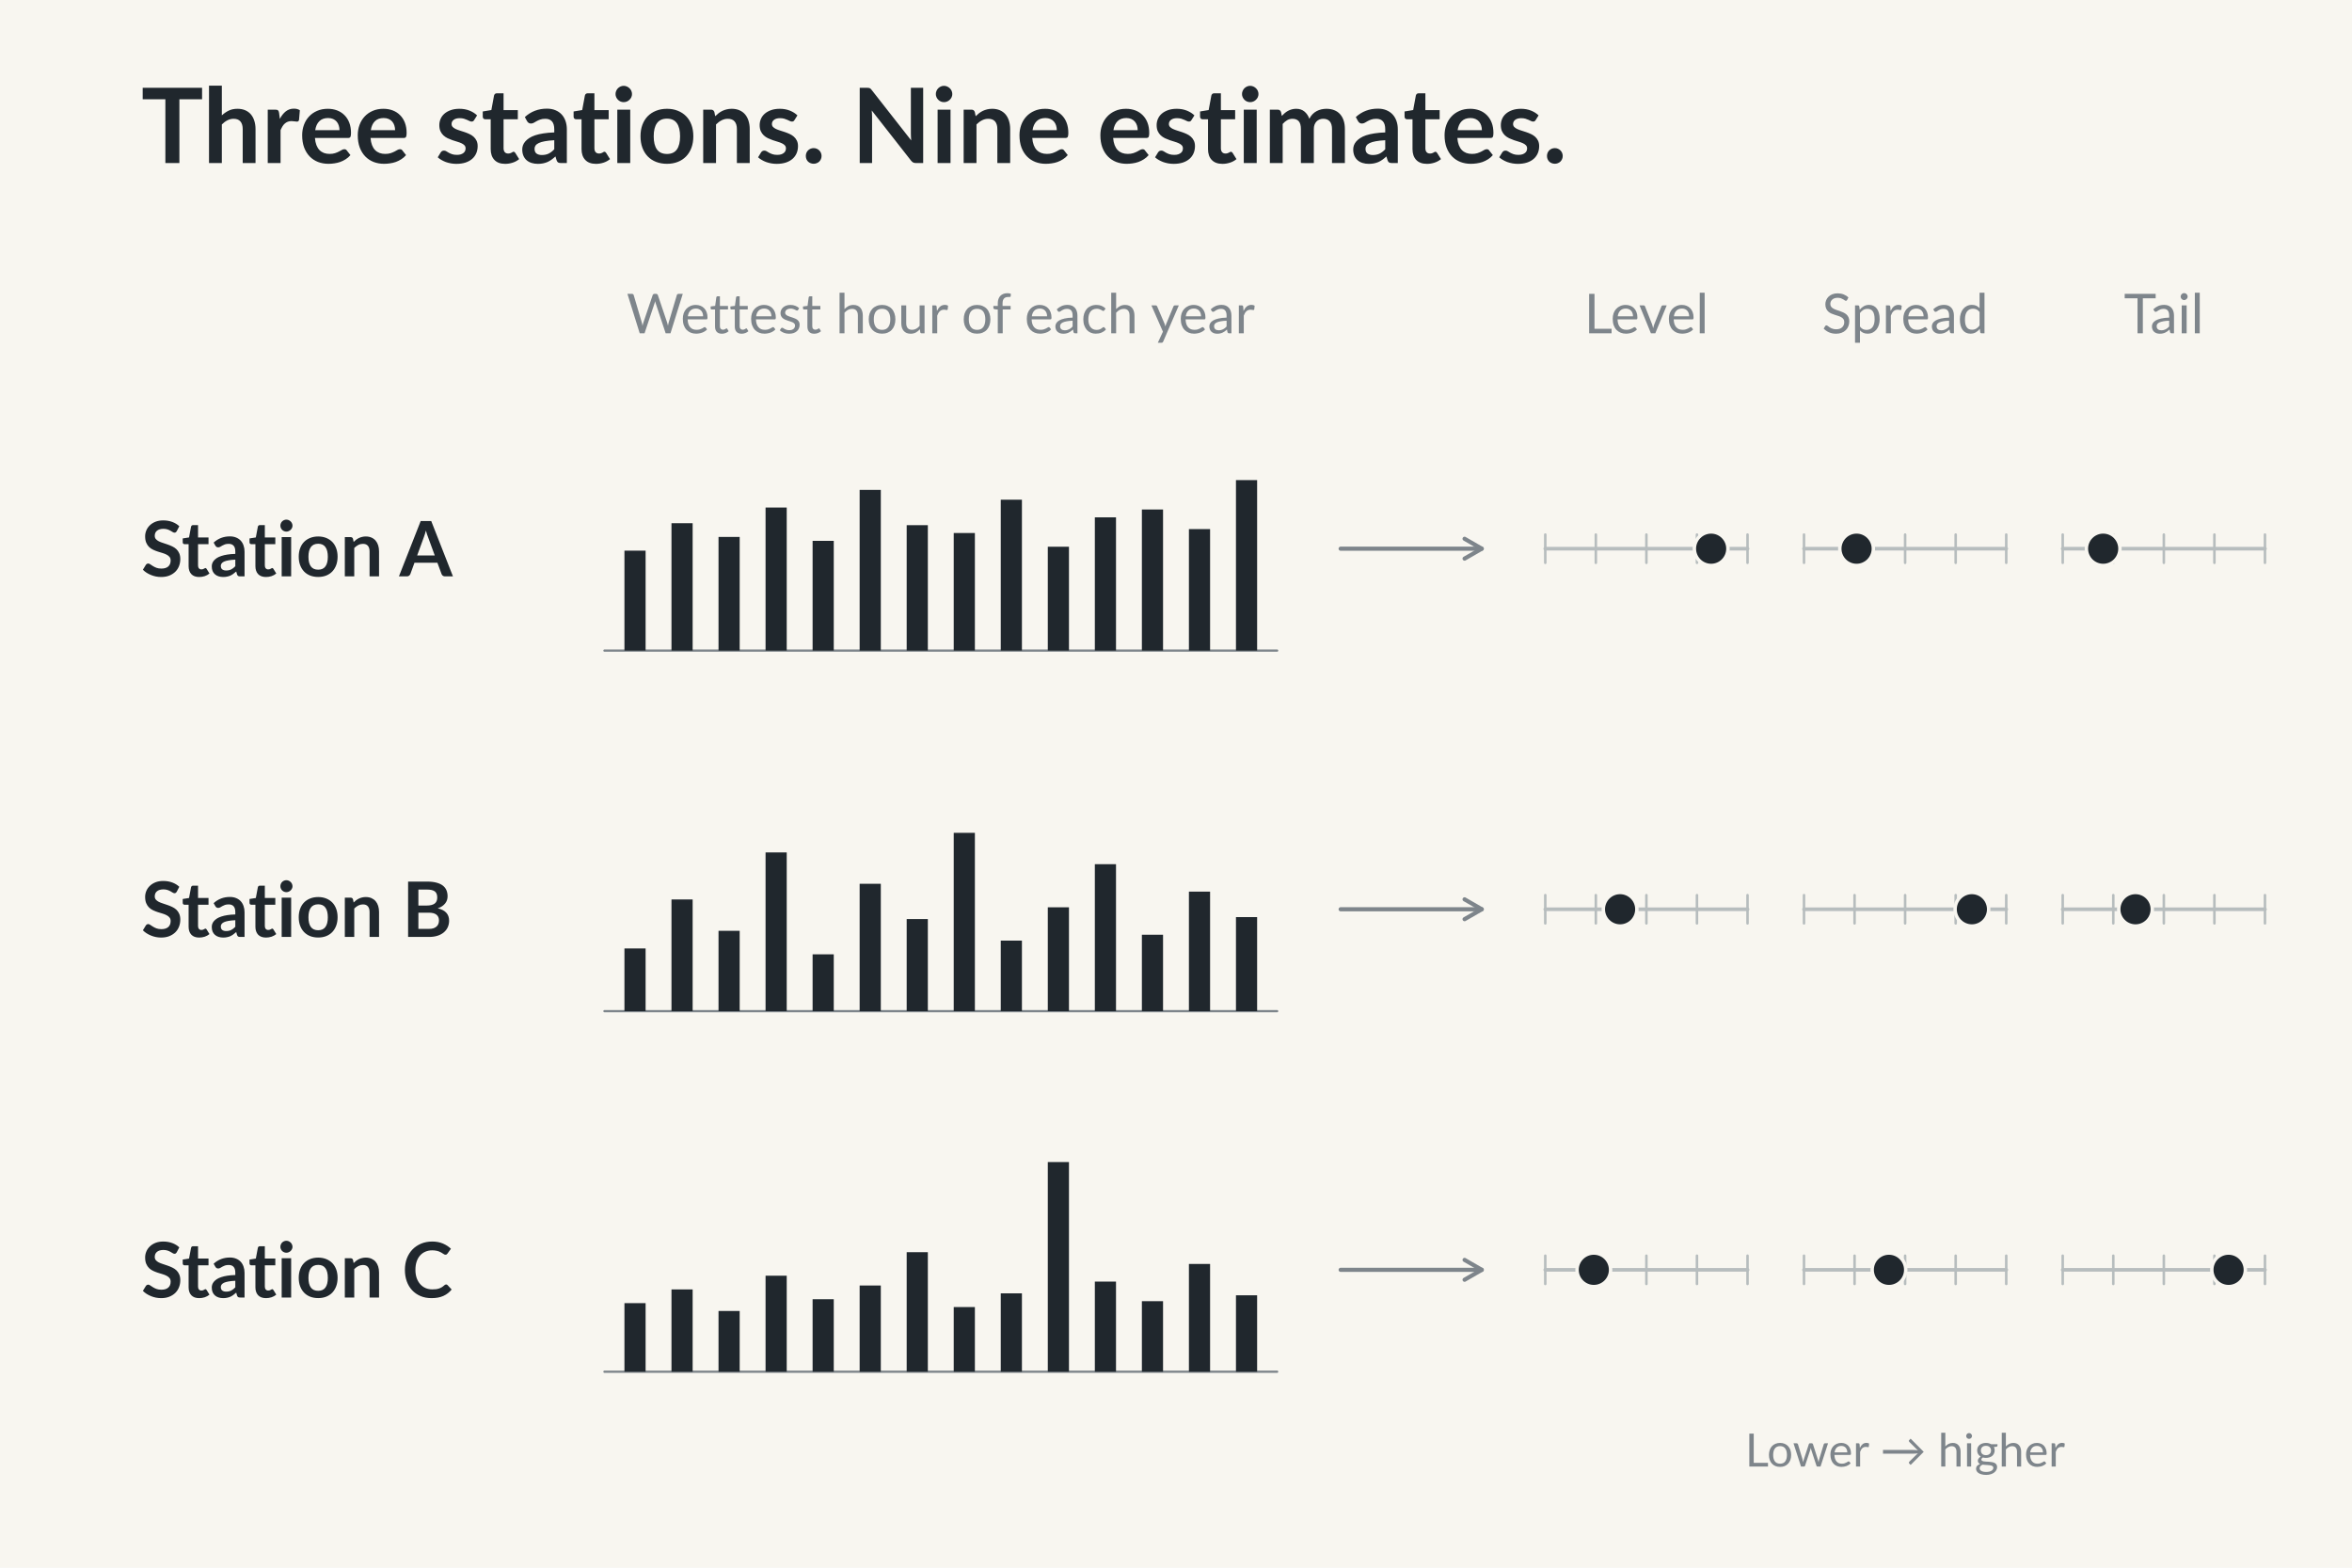
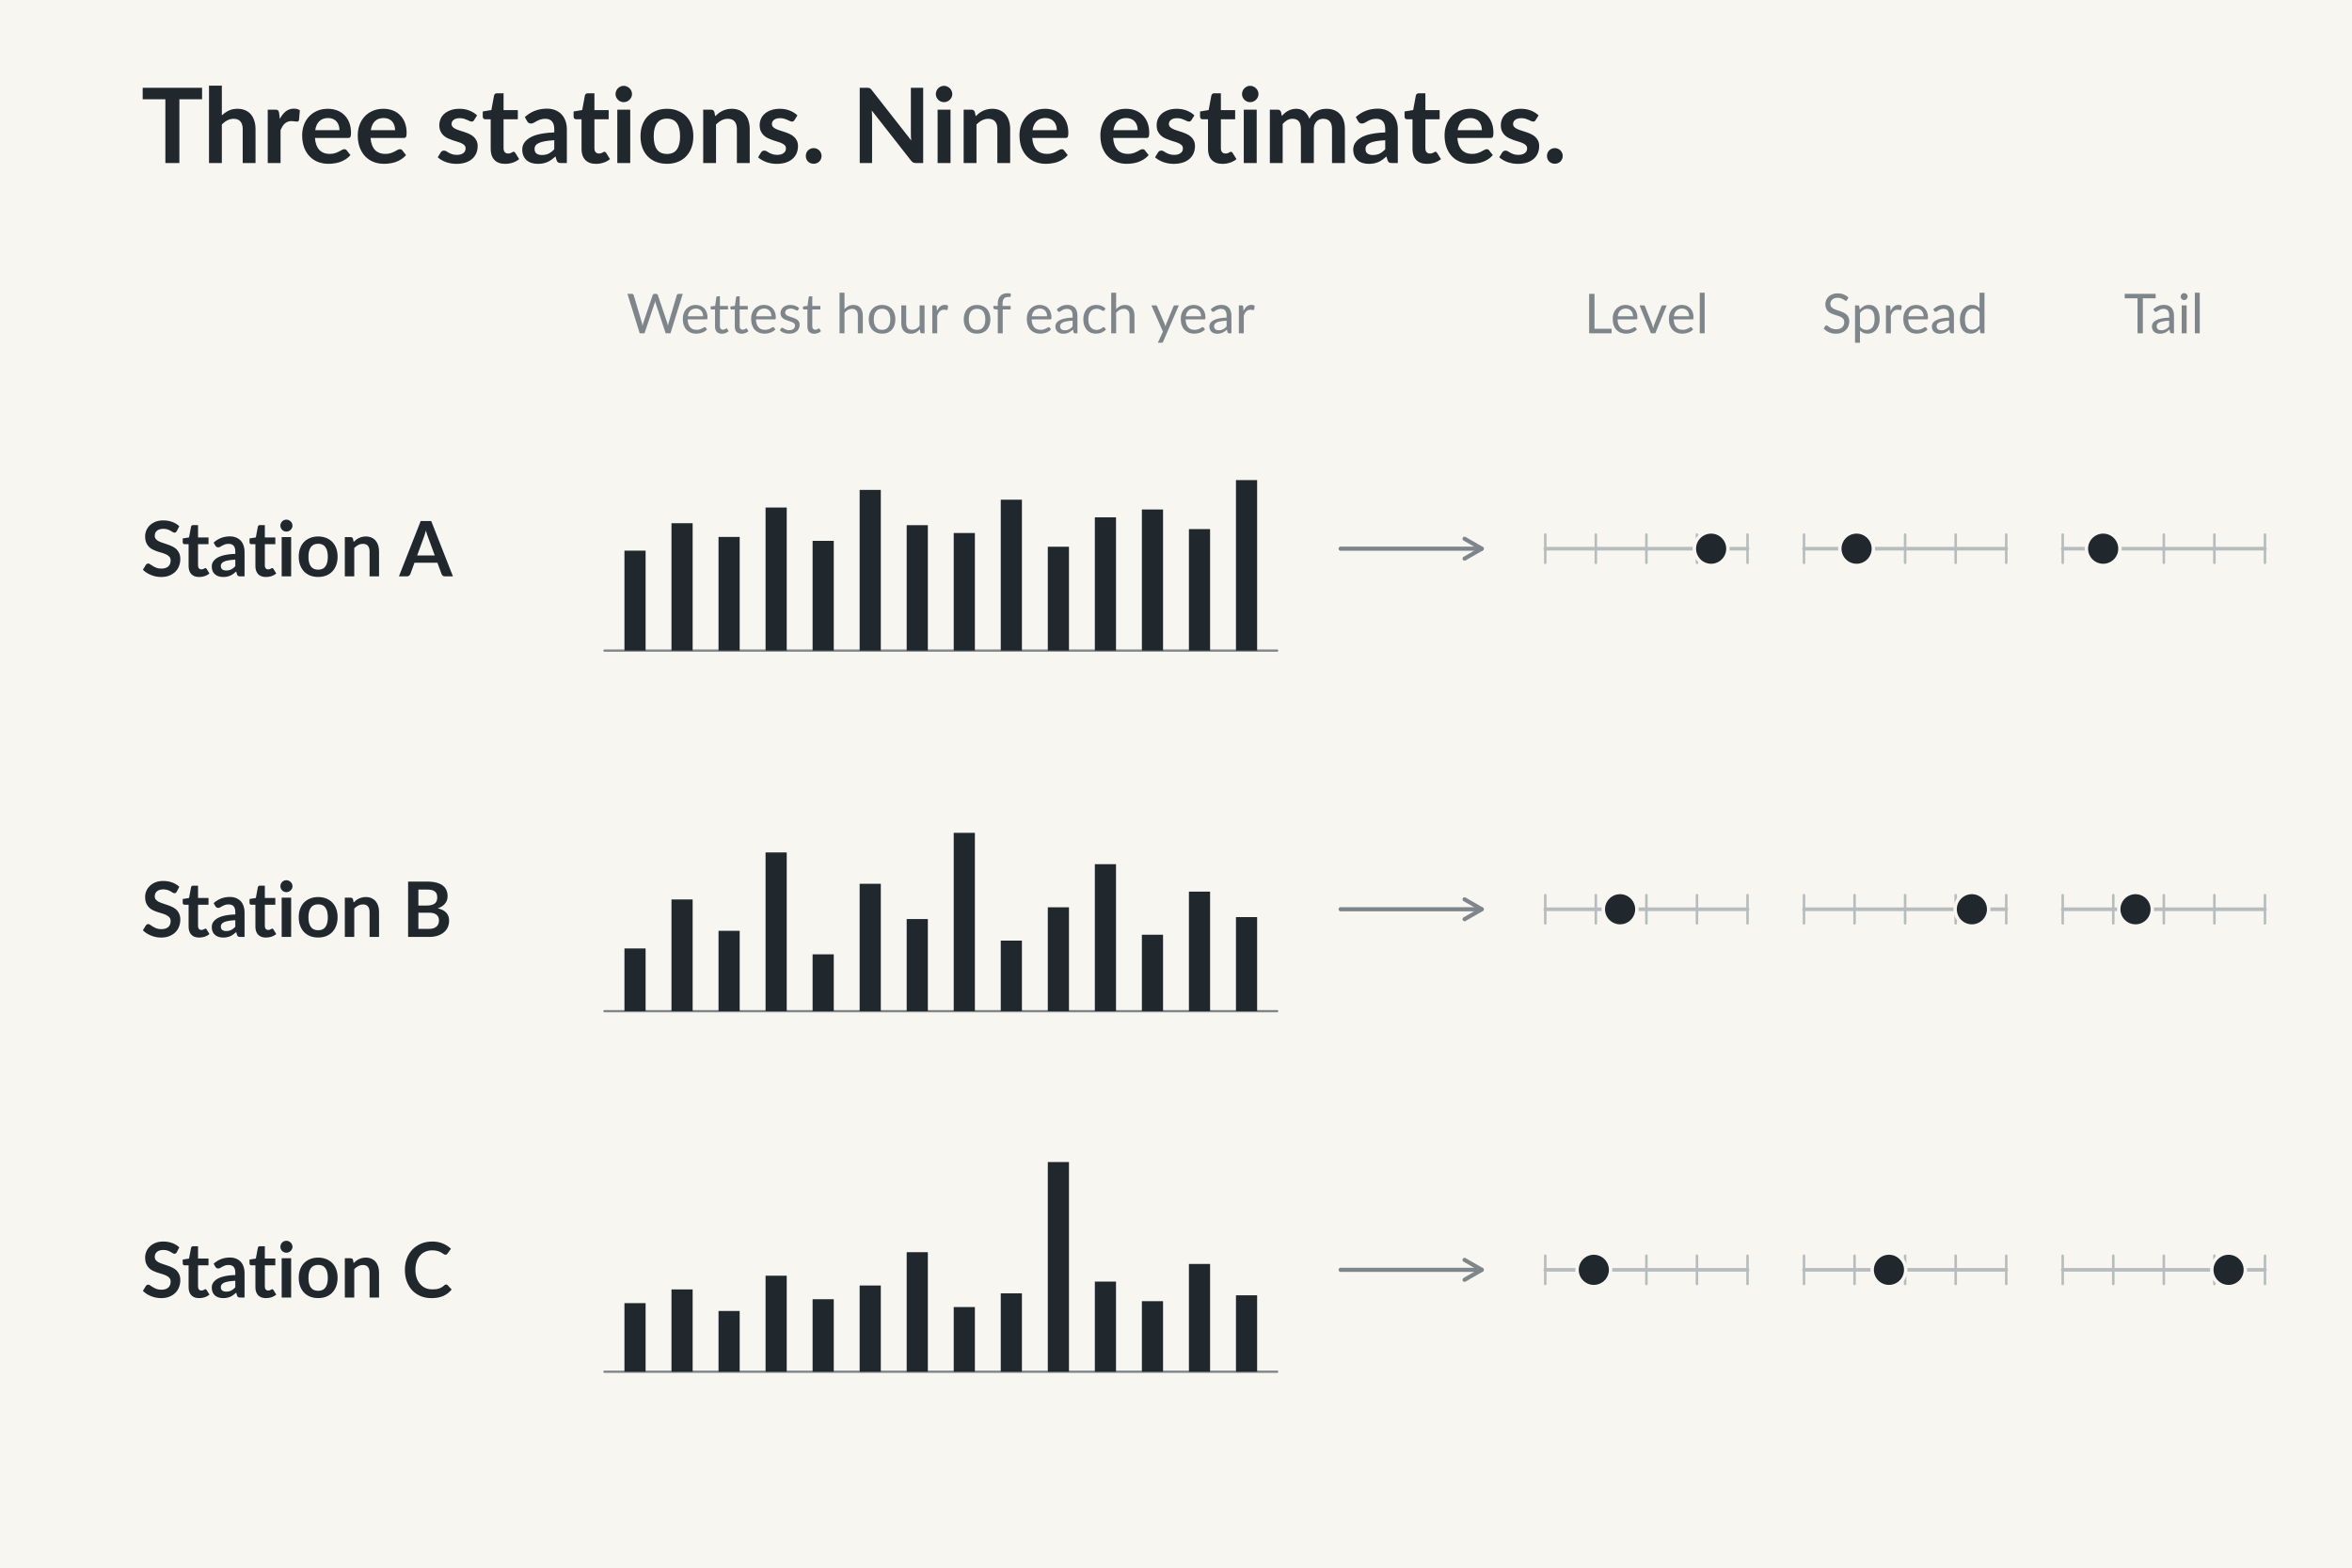
<svg xmlns="http://www.w3.org/2000/svg" width="768.00pt" height="512.00pt" viewBox="0 0 768.00 512.00">
  <g class="svglite">
    <defs>
      <style type="text/css">
    .svglite line, .svglite polyline, .svglite polygon, .svglite path, .svglite rect, .svglite circle {
      fill: none;
      stroke: #000000;
      stroke-linecap: round;
      stroke-linejoin: round;
      stroke-miterlimit: 10.00;
    }
    .svglite text {
      white-space: pre;
    }
    .svglite g.glyphgroup path {
      fill: inherit;
      stroke: none;
    }
  </style>
    </defs>
    <rect width="100%" height="100%" style="stroke: none; fill: #FFFFFF;" />
    <defs>
      <clipPath id="cpMC4wMHw3NjguMDB8MC4wMHw1MTIuMDA=">
        <rect x="0.00" y="0.00" width="768.00" height="512.00" />
      </clipPath>
    </defs>
    <g clip-path="url(#cpMC4wMHw3NjguMDB8MC4wMHw1MTIuMDA=)">
      <rect x="0.00" y="0.00" width="768.00" height="512.00" style="stroke-width: 0.75; stroke: none; fill: #F8F6F0;" />
      <text x="46.08" y="53.25" style="font-size: 34.00px; font-weight: bold;fill: #20272D; font-family: &quot;Lato&quot;;" textLength="466.94px" lengthAdjust="spacingAndGlyphs">Three stations. Nine estimates.</text>
      <text x="307.20" y="108.85" text-anchor="middle" style="font-size: 18.00px;fill: #7E858B; font-family: &quot;Lato&quot;;" textLength="203.94px" lengthAdjust="spacingAndGlyphs">Wettest hour of each year</text>
      <text x="537.60" y="108.85" text-anchor="middle" style="font-size: 18.00px;fill: #7E858B; font-family: &quot;Lato&quot;;" textLength="41.16px" lengthAdjust="spacingAndGlyphs">Level</text>
      <text x="622.08" y="108.85" text-anchor="middle" style="font-size: 18.00px;fill: #7E858B; font-family: &quot;Lato&quot;;" textLength="55.36px" lengthAdjust="spacingAndGlyphs">Spread</text>
      <text x="706.56" y="108.85" text-anchor="middle" style="font-size: 18.00px;fill: #7E858B; font-family: &quot;Lato&quot;;" textLength="26.72px" lengthAdjust="spacingAndGlyphs">Tail</text>
      <text x="46.08" y="188.24" style="font-size: 25.00px; font-weight: bold;fill: #20272D; font-family: &quot;Lato&quot;;" textLength="103.64px" lengthAdjust="spacingAndGlyphs">Station A</text>
      <polyline points="197.38,212.48 417.02,212.48 " style="stroke-width: 0.75; stroke: #7E858B;" />
      <rect x="203.90" y="179.84" width="6.91" height="32.64" style="stroke-width: 0.75; stroke: none; fill: #20272D;" />
      <rect x="219.26" y="170.88" width="6.91" height="41.60" style="stroke-width: 0.75; stroke: none; fill: #20272D;" />
      <rect x="234.62" y="175.36" width="6.91" height="37.12" style="stroke-width: 0.75; stroke: none; fill: #20272D;" />
      <rect x="249.98" y="165.76" width="6.91" height="46.72" style="stroke-width: 0.75; stroke: none; fill: #20272D;" />
      <rect x="265.34" y="176.64" width="6.91" height="35.84" style="stroke-width: 0.75; stroke: none; fill: #20272D;" />
      <rect x="280.70" y="160.00" width="6.91" height="52.48" style="stroke-width: 0.75; stroke: none; fill: #20272D;" />
      <rect x="296.06" y="171.52" width="6.91" height="40.96" style="stroke-width: 0.75; stroke: none; fill: #20272D;" />
      <rect x="311.42" y="174.08" width="6.91" height="38.40" style="stroke-width: 0.75; stroke: none; fill: #20272D;" />
      <rect x="326.78" y="163.20" width="6.91" height="49.28" style="stroke-width: 0.75; stroke: none; fill: #20272D;" />
      <rect x="342.14" y="178.56" width="6.91" height="33.92" style="stroke-width: 0.75; stroke: none; fill: #20272D;" />
      <rect x="357.50" y="168.96" width="6.91" height="43.52" style="stroke-width: 0.75; stroke: none; fill: #20272D;" />
      <rect x="372.86" y="166.40" width="6.91" height="46.08" style="stroke-width: 0.75; stroke: none; fill: #20272D;" />
      <rect x="388.22" y="172.80" width="6.91" height="39.68" style="stroke-width: 0.75; stroke: none; fill: #20272D;" />
      <rect x="403.58" y="156.80" width="6.91" height="55.68" style="stroke-width: 0.75; stroke: none; fill: #20272D;" />
      <polyline points="437.76,179.20 483.84,179.20 " style="stroke-width: 1.35; stroke: #7E858B;" />
      <polyline points="478.23,182.44 483.84,179.20 478.23,175.96 " style="stroke-width: 1.35; stroke: #7E858B;" />
      <polyline points="504.58,179.20 570.62,179.20 " style="stroke-width: 1.20; stroke: #B7BDBE;" />
      <polyline points="504.58,183.81 504.58,174.59 " style="stroke-width: 0.83; stroke: #B7BDBE;" />
      <polyline points="521.09,183.81 521.09,174.59 " style="stroke-width: 0.83; stroke: #B7BDBE;" />
      <polyline points="537.60,183.81 537.60,174.59 " style="stroke-width: 0.83; stroke: #B7BDBE;" />
      <polyline points="554.11,183.81 554.11,174.59 " style="stroke-width: 0.83; stroke: #B7BDBE;" />
      <polyline points="570.62,183.81 570.62,174.59 " style="stroke-width: 0.83; stroke: #B7BDBE;" />
      <circle cx="558.74" cy="179.20" r="5.48" style="stroke-width: 1.12; stroke: #F8F6F0; fill: #20272D;" />
      <polyline points="589.06,179.20 655.10,179.20 " style="stroke-width: 1.20; stroke: #B7BDBE;" />
      <polyline points="589.06,183.81 589.06,174.59 " style="stroke-width: 0.83; stroke: #B7BDBE;" />
      <polyline points="605.57,183.81 605.57,174.59 " style="stroke-width: 0.83; stroke: #B7BDBE;" />
      <polyline points="622.08,183.81 622.08,174.59 " style="stroke-width: 0.83; stroke: #B7BDBE;" />
      <polyline points="638.59,183.81 638.59,174.59 " style="stroke-width: 0.83; stroke: #B7BDBE;" />
      <polyline points="655.10,183.81 655.10,174.59 " style="stroke-width: 0.83; stroke: #B7BDBE;" />
      <circle cx="606.23" cy="179.20" r="5.48" style="stroke-width: 1.12; stroke: #F8F6F0; fill: #20272D;" />
      <polyline points="673.54,179.20 739.58,179.20 " style="stroke-width: 1.20; stroke: #B7BDBE;" />
      <polyline points="673.54,183.81 673.54,174.59 " style="stroke-width: 0.83; stroke: #B7BDBE;" />
      <polyline points="690.05,183.81 690.05,174.59 " style="stroke-width: 0.83; stroke: #B7BDBE;" />
      <polyline points="706.56,183.81 706.56,174.59 " style="stroke-width: 0.83; stroke: #B7BDBE;" />
      <polyline points="723.07,183.81 723.07,174.59 " style="stroke-width: 0.83; stroke: #B7BDBE;" />
      <polyline points="739.58,183.81 739.58,174.59 " style="stroke-width: 0.83; stroke: #B7BDBE;" />
      <circle cx="686.75" cy="179.20" r="5.48" style="stroke-width: 1.12; stroke: #F8F6F0; fill: #20272D;" />
      <text x="46.08" y="306.00" style="font-size: 25.00px; font-weight: bold;fill: #20272D; font-family: &quot;Lato&quot;;" textLength="102.17px" lengthAdjust="spacingAndGlyphs">Station B</text>
      <polyline points="197.38,330.24 417.02,330.24 " style="stroke-width: 0.75; stroke: #7E858B;" />
      <rect x="203.90" y="309.76" width="6.91" height="20.48" style="stroke-width: 0.75; stroke: none; fill: #20272D;" />
      <rect x="219.26" y="293.76" width="6.91" height="36.48" style="stroke-width: 0.75; stroke: none; fill: #20272D;" />
      <rect x="234.62" y="304.00" width="6.91" height="26.24" style="stroke-width: 0.75; stroke: none; fill: #20272D;" />
      <rect x="249.98" y="278.40" width="6.91" height="51.84" style="stroke-width: 0.75; stroke: none; fill: #20272D;" />
      <rect x="265.34" y="311.68" width="6.91" height="18.56" style="stroke-width: 0.75; stroke: none; fill: #20272D;" />
      <rect x="280.70" y="288.64" width="6.91" height="41.60" style="stroke-width: 0.75; stroke: none; fill: #20272D;" />
      <rect x="296.06" y="300.16" width="6.91" height="30.08" style="stroke-width: 0.75; stroke: none; fill: #20272D;" />
      <rect x="311.42" y="272.00" width="6.91" height="58.24" style="stroke-width: 0.75; stroke: none; fill: #20272D;" />
      <rect x="326.78" y="307.20" width="6.91" height="23.04" style="stroke-width: 0.75; stroke: none; fill: #20272D;" />
      <rect x="342.14" y="296.32" width="6.91" height="33.92" style="stroke-width: 0.75; stroke: none; fill: #20272D;" />
      <rect x="357.50" y="282.24" width="6.91" height="48.00" style="stroke-width: 0.75; stroke: none; fill: #20272D;" />
      <rect x="372.86" y="305.28" width="6.91" height="24.96" style="stroke-width: 0.75; stroke: none; fill: #20272D;" />
      <rect x="388.22" y="291.20" width="6.91" height="39.04" style="stroke-width: 0.75; stroke: none; fill: #20272D;" />
      <rect x="403.58" y="299.52" width="6.91" height="30.72" style="stroke-width: 0.75; stroke: none; fill: #20272D;" />
      <polyline points="437.76,296.96 483.84,296.96 " style="stroke-width: 1.35; stroke: #7E858B;" />
      <polyline points="478.23,300.20 483.84,296.96 478.23,293.72 " style="stroke-width: 1.35; stroke: #7E858B;" />
      <polyline points="504.58,296.96 570.62,296.96 " style="stroke-width: 1.20; stroke: #B7BDBE;" />
      <polyline points="504.58,301.57 504.58,292.35 " style="stroke-width: 0.83; stroke: #B7BDBE;" />
      <polyline points="521.09,301.57 521.09,292.35 " style="stroke-width: 0.83; stroke: #B7BDBE;" />
      <polyline points="537.60,301.57 537.60,292.35 " style="stroke-width: 0.83; stroke: #B7BDBE;" />
      <polyline points="554.11,301.57 554.11,292.35 " style="stroke-width: 0.83; stroke: #B7BDBE;" />
      <polyline points="570.62,301.57 570.62,292.35 " style="stroke-width: 0.83; stroke: #B7BDBE;" />
      <circle cx="529.01" cy="296.96" r="5.48" style="stroke-width: 1.12; stroke: #F8F6F0; fill: #20272D;" />
      <polyline points="589.06,296.96 655.10,296.96 " style="stroke-width: 1.20; stroke: #B7BDBE;" />
      <polyline points="589.06,301.57 589.06,292.35 " style="stroke-width: 0.83; stroke: #B7BDBE;" />
      <polyline points="605.57,301.57 605.57,292.35 " style="stroke-width: 0.83; stroke: #B7BDBE;" />
      <polyline points="622.08,301.57 622.08,292.35 " style="stroke-width: 0.83; stroke: #B7BDBE;" />
      <polyline points="638.59,301.57 638.59,292.35 " style="stroke-width: 0.83; stroke: #B7BDBE;" />
      <polyline points="655.10,301.57 655.10,292.35 " style="stroke-width: 0.83; stroke: #B7BDBE;" />
      <circle cx="643.88" cy="296.96" r="5.48" style="stroke-width: 1.12; stroke: #F8F6F0; fill: #20272D;" />
      <polyline points="673.54,296.96 739.58,296.96 " style="stroke-width: 1.20; stroke: #B7BDBE;" />
      <polyline points="673.54,301.57 673.54,292.35 " style="stroke-width: 0.83; stroke: #B7BDBE;" />
      <polyline points="690.05,301.57 690.05,292.35 " style="stroke-width: 0.83; stroke: #B7BDBE;" />
      <polyline points="706.56,301.57 706.56,292.35 " style="stroke-width: 0.83; stroke: #B7BDBE;" />
      <polyline points="723.07,301.57 723.07,292.35 " style="stroke-width: 0.83; stroke: #B7BDBE;" />
      <polyline points="739.58,301.57 739.58,292.35 " style="stroke-width: 0.83; stroke: #B7BDBE;" />
      <circle cx="697.31" cy="296.96" r="5.48" style="stroke-width: 1.12; stroke: #F8F6F0; fill: #20272D;" />
      <text x="46.08" y="423.76" style="font-size: 25.00px; font-weight: bold;fill: #20272D; font-family: &quot;Lato&quot;;" textLength="102.66px" lengthAdjust="spacingAndGlyphs">Station C</text>
      <polyline points="197.38,448.00 417.02,448.00 " style="stroke-width: 0.75; stroke: #7E858B;" />
      <rect x="203.90" y="425.60" width="6.91" height="22.40" style="stroke-width: 0.75; stroke: none; fill: #20272D;" />
      <rect x="219.26" y="421.12" width="6.91" height="26.88" style="stroke-width: 0.75; stroke: none; fill: #20272D;" />
      <rect x="234.62" y="428.16" width="6.91" height="19.84" style="stroke-width: 0.75; stroke: none; fill: #20272D;" />
      <rect x="249.98" y="416.64" width="6.91" height="31.36" style="stroke-width: 0.75; stroke: none; fill: #20272D;" />
      <rect x="265.34" y="424.32" width="6.91" height="23.68" style="stroke-width: 0.75; stroke: none; fill: #20272D;" />
      <rect x="280.70" y="419.84" width="6.91" height="28.16" style="stroke-width: 0.75; stroke: none; fill: #20272D;" />
      <rect x="296.06" y="408.96" width="6.91" height="39.04" style="stroke-width: 0.75; stroke: none; fill: #20272D;" />
      <rect x="311.42" y="426.88" width="6.91" height="21.12" style="stroke-width: 0.75; stroke: none; fill: #20272D;" />
      <rect x="326.78" y="422.40" width="6.91" height="25.60" style="stroke-width: 0.75; stroke: none; fill: #20272D;" />
      <rect x="342.14" y="379.52" width="6.91" height="68.48" style="stroke-width: 0.75; stroke: none; fill: #20272D;" />
      <rect x="357.50" y="418.56" width="6.91" height="29.44" style="stroke-width: 0.75; stroke: none; fill: #20272D;" />
      <rect x="372.86" y="424.96" width="6.91" height="23.04" style="stroke-width: 0.75; stroke: none; fill: #20272D;" />
      <rect x="388.22" y="412.80" width="6.91" height="35.20" style="stroke-width: 0.75; stroke: none; fill: #20272D;" />
      <rect x="403.58" y="423.04" width="6.91" height="24.96" style="stroke-width: 0.75; stroke: none; fill: #20272D;" />
      <polyline points="437.76,414.72 483.84,414.72 " style="stroke-width: 1.35; stroke: #7E858B;" />
      <polyline points="478.23,417.96 483.84,414.72 478.23,411.48 " style="stroke-width: 1.35; stroke: #7E858B;" />
      <polyline points="504.58,414.72 570.62,414.72 " style="stroke-width: 1.20; stroke: #B7BDBE;" />
      <polyline points="504.58,419.33 504.58,410.11 " style="stroke-width: 0.83; stroke: #B7BDBE;" />
      <polyline points="521.09,419.33 521.09,410.11 " style="stroke-width: 0.83; stroke: #B7BDBE;" />
      <polyline points="537.60,419.33 537.60,410.11 " style="stroke-width: 0.83; stroke: #B7BDBE;" />
      <polyline points="554.11,419.33 554.11,410.11 " style="stroke-width: 0.83; stroke: #B7BDBE;" />
      <polyline points="570.62,419.33 570.62,410.11 " style="stroke-width: 0.83; stroke: #B7BDBE;" />
      <circle cx="520.43" cy="414.72" r="5.48" style="stroke-width: 1.12; stroke: #F8F6F0; fill: #20272D;" />
      <polyline points="589.06,414.72 655.10,414.72 " style="stroke-width: 1.20; stroke: #B7BDBE;" />
      <polyline points="589.06,419.33 589.06,410.11 " style="stroke-width: 0.83; stroke: #B7BDBE;" />
      <polyline points="605.57,419.33 605.57,410.11 " style="stroke-width: 0.83; stroke: #B7BDBE;" />
      <polyline points="622.08,419.33 622.08,410.11 " style="stroke-width: 0.83; stroke: #B7BDBE;" />
      <polyline points="638.59,419.33 638.59,410.11 " style="stroke-width: 0.83; stroke: #B7BDBE;" />
      <polyline points="655.10,419.33 655.10,410.11 " style="stroke-width: 0.83; stroke: #B7BDBE;" />
      <circle cx="616.80" cy="414.72" r="5.48" style="stroke-width: 1.12; stroke: #F8F6F0; fill: #20272D;" />
      <polyline points="673.54,414.72 739.58,414.72 " style="stroke-width: 1.20; stroke: #B7BDBE;" />
      <polyline points="673.54,419.33 673.54,410.11 " style="stroke-width: 0.83; stroke: #B7BDBE;" />
      <polyline points="690.05,419.33 690.05,410.11 " style="stroke-width: 0.83; stroke: #B7BDBE;" />
      <polyline points="706.56,419.33 706.56,410.11 " style="stroke-width: 0.83; stroke: #B7BDBE;" />
      <polyline points="723.07,419.33 723.07,410.11 " style="stroke-width: 0.83; stroke: #B7BDBE;" />
      <polyline points="739.58,419.33 739.58,410.11 " style="stroke-width: 0.83; stroke: #B7BDBE;" />
      <circle cx="727.70" cy="414.72" r="5.48" style="stroke-width: 1.12; stroke: #F8F6F0; fill: #20272D;" />
-       <text x="622.08" y="478.97" text-anchor="middle" style="font-size: 15.00px;fill: #7E858B; font-family: &quot;Lato&quot;;" textLength="104.06px" lengthAdjust="spacingAndGlyphs">Lower → higher</text>
    </g>
  </g>
</svg>
